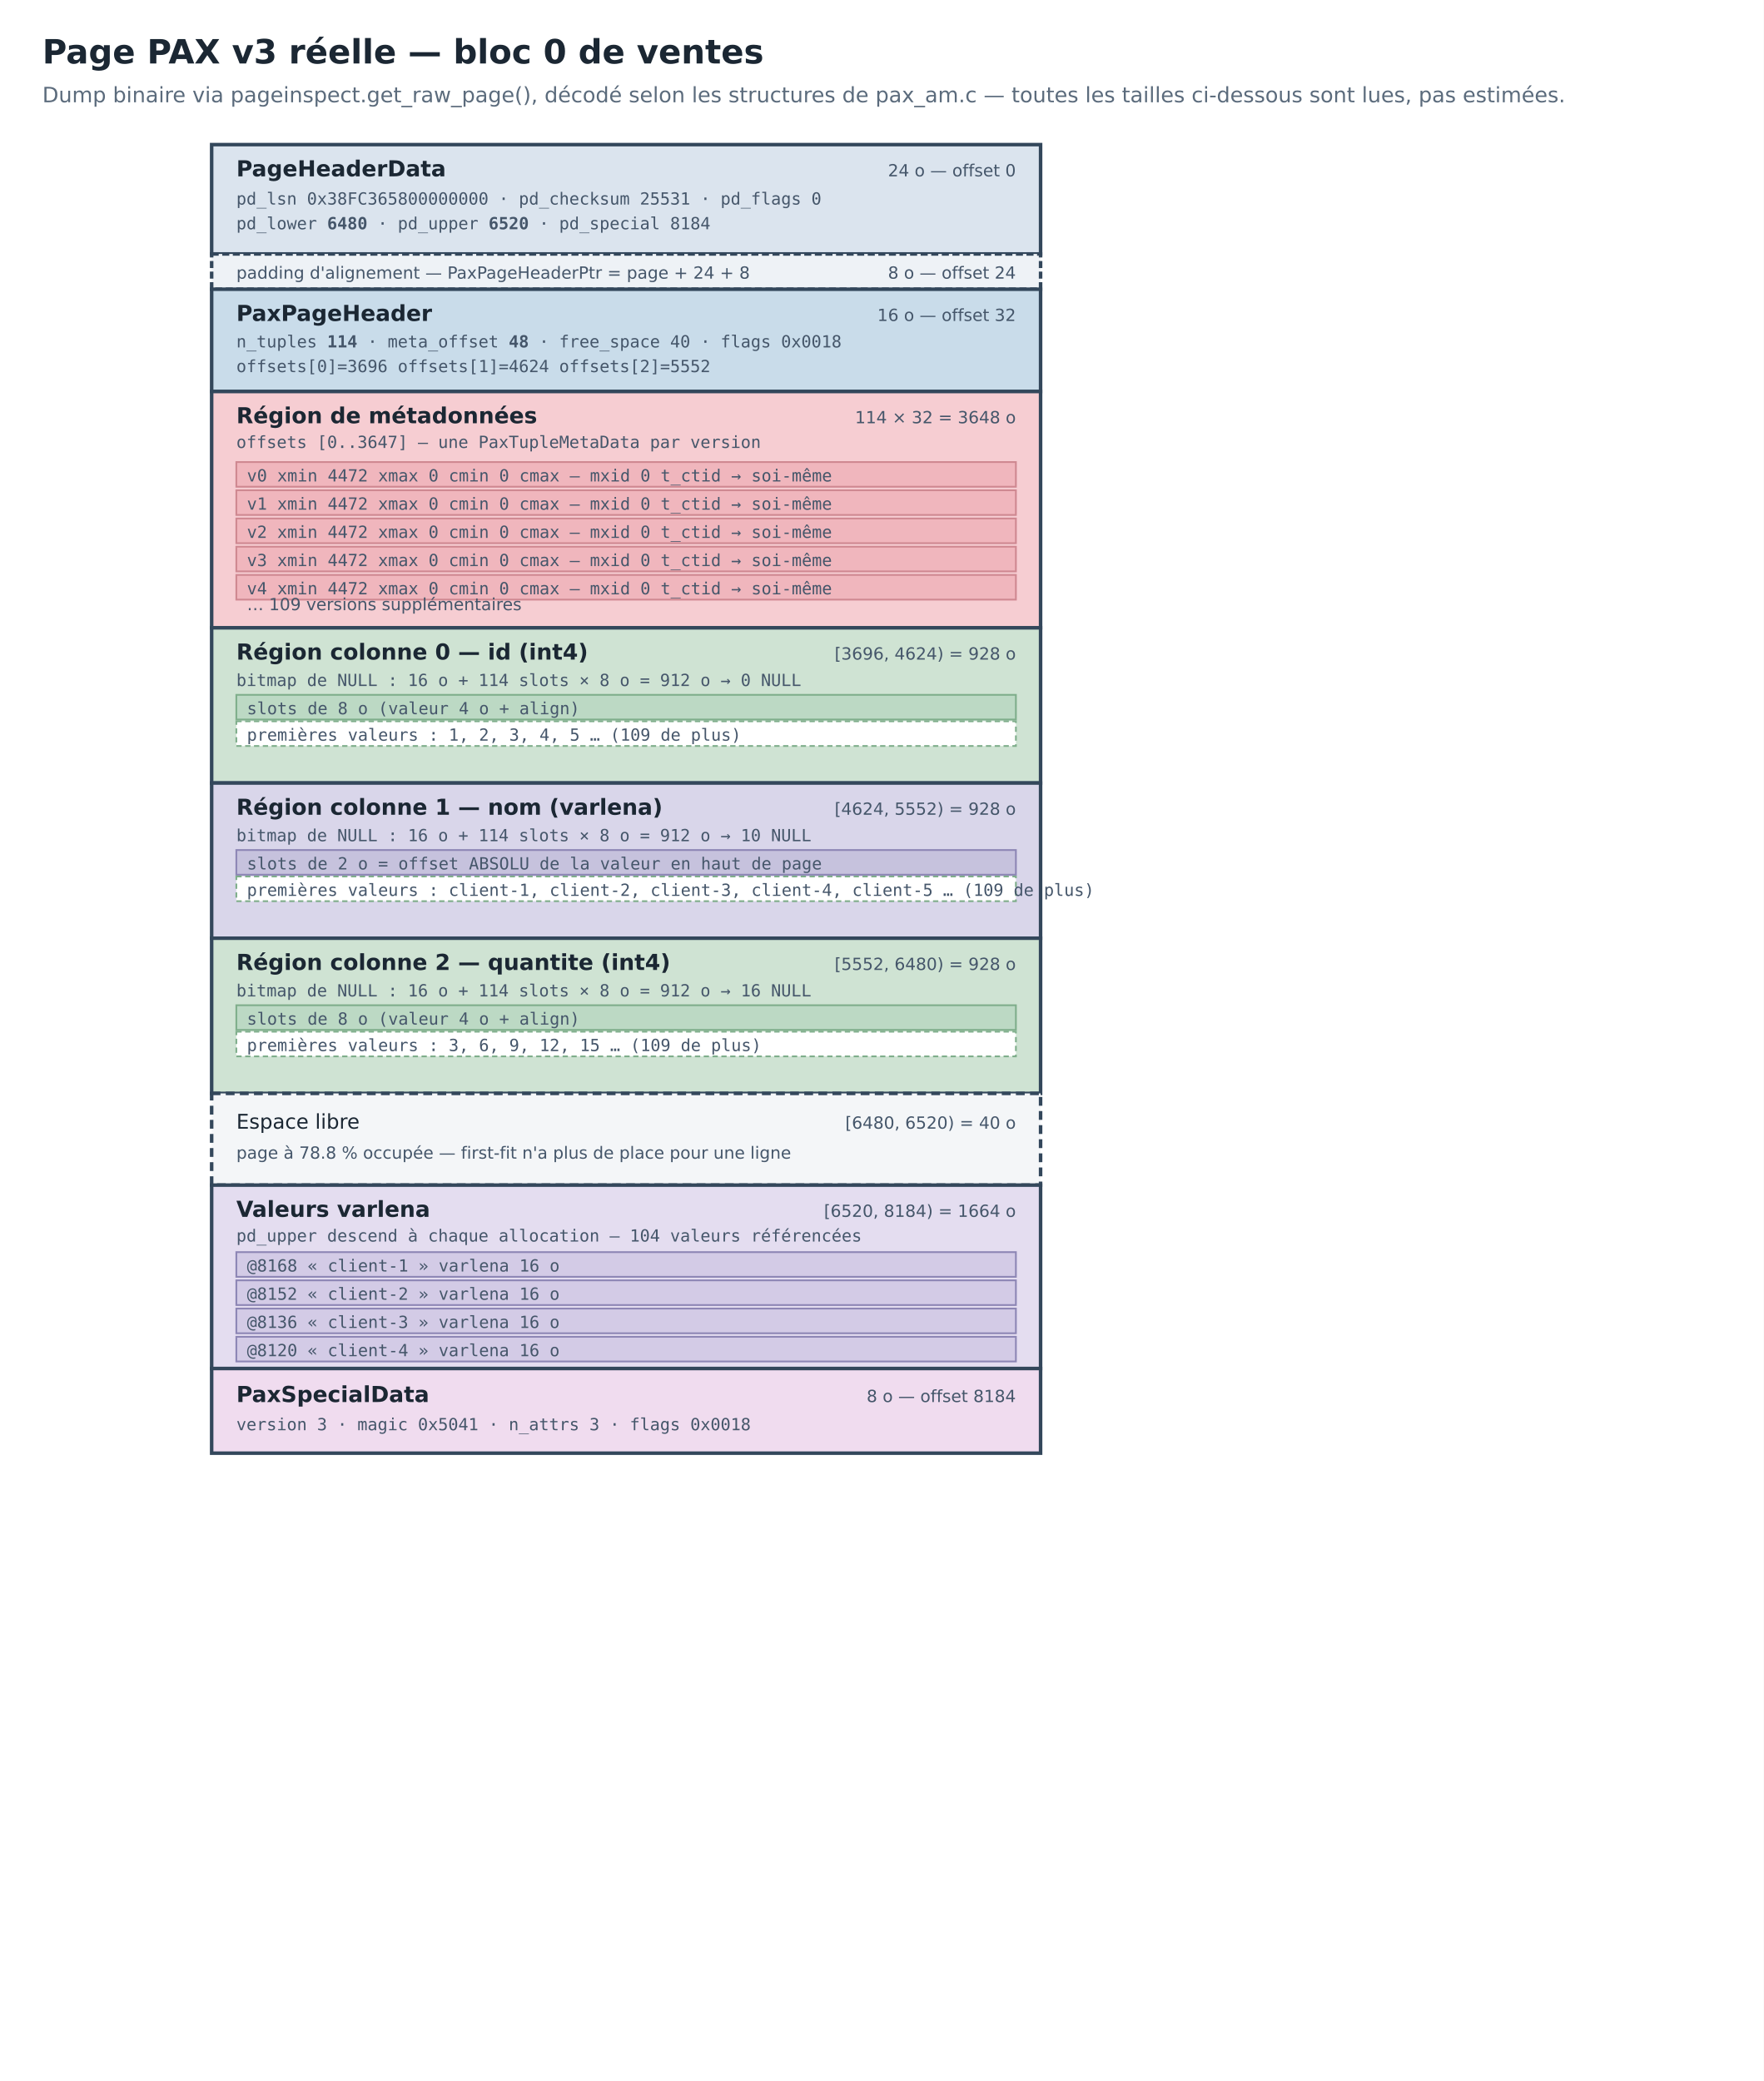
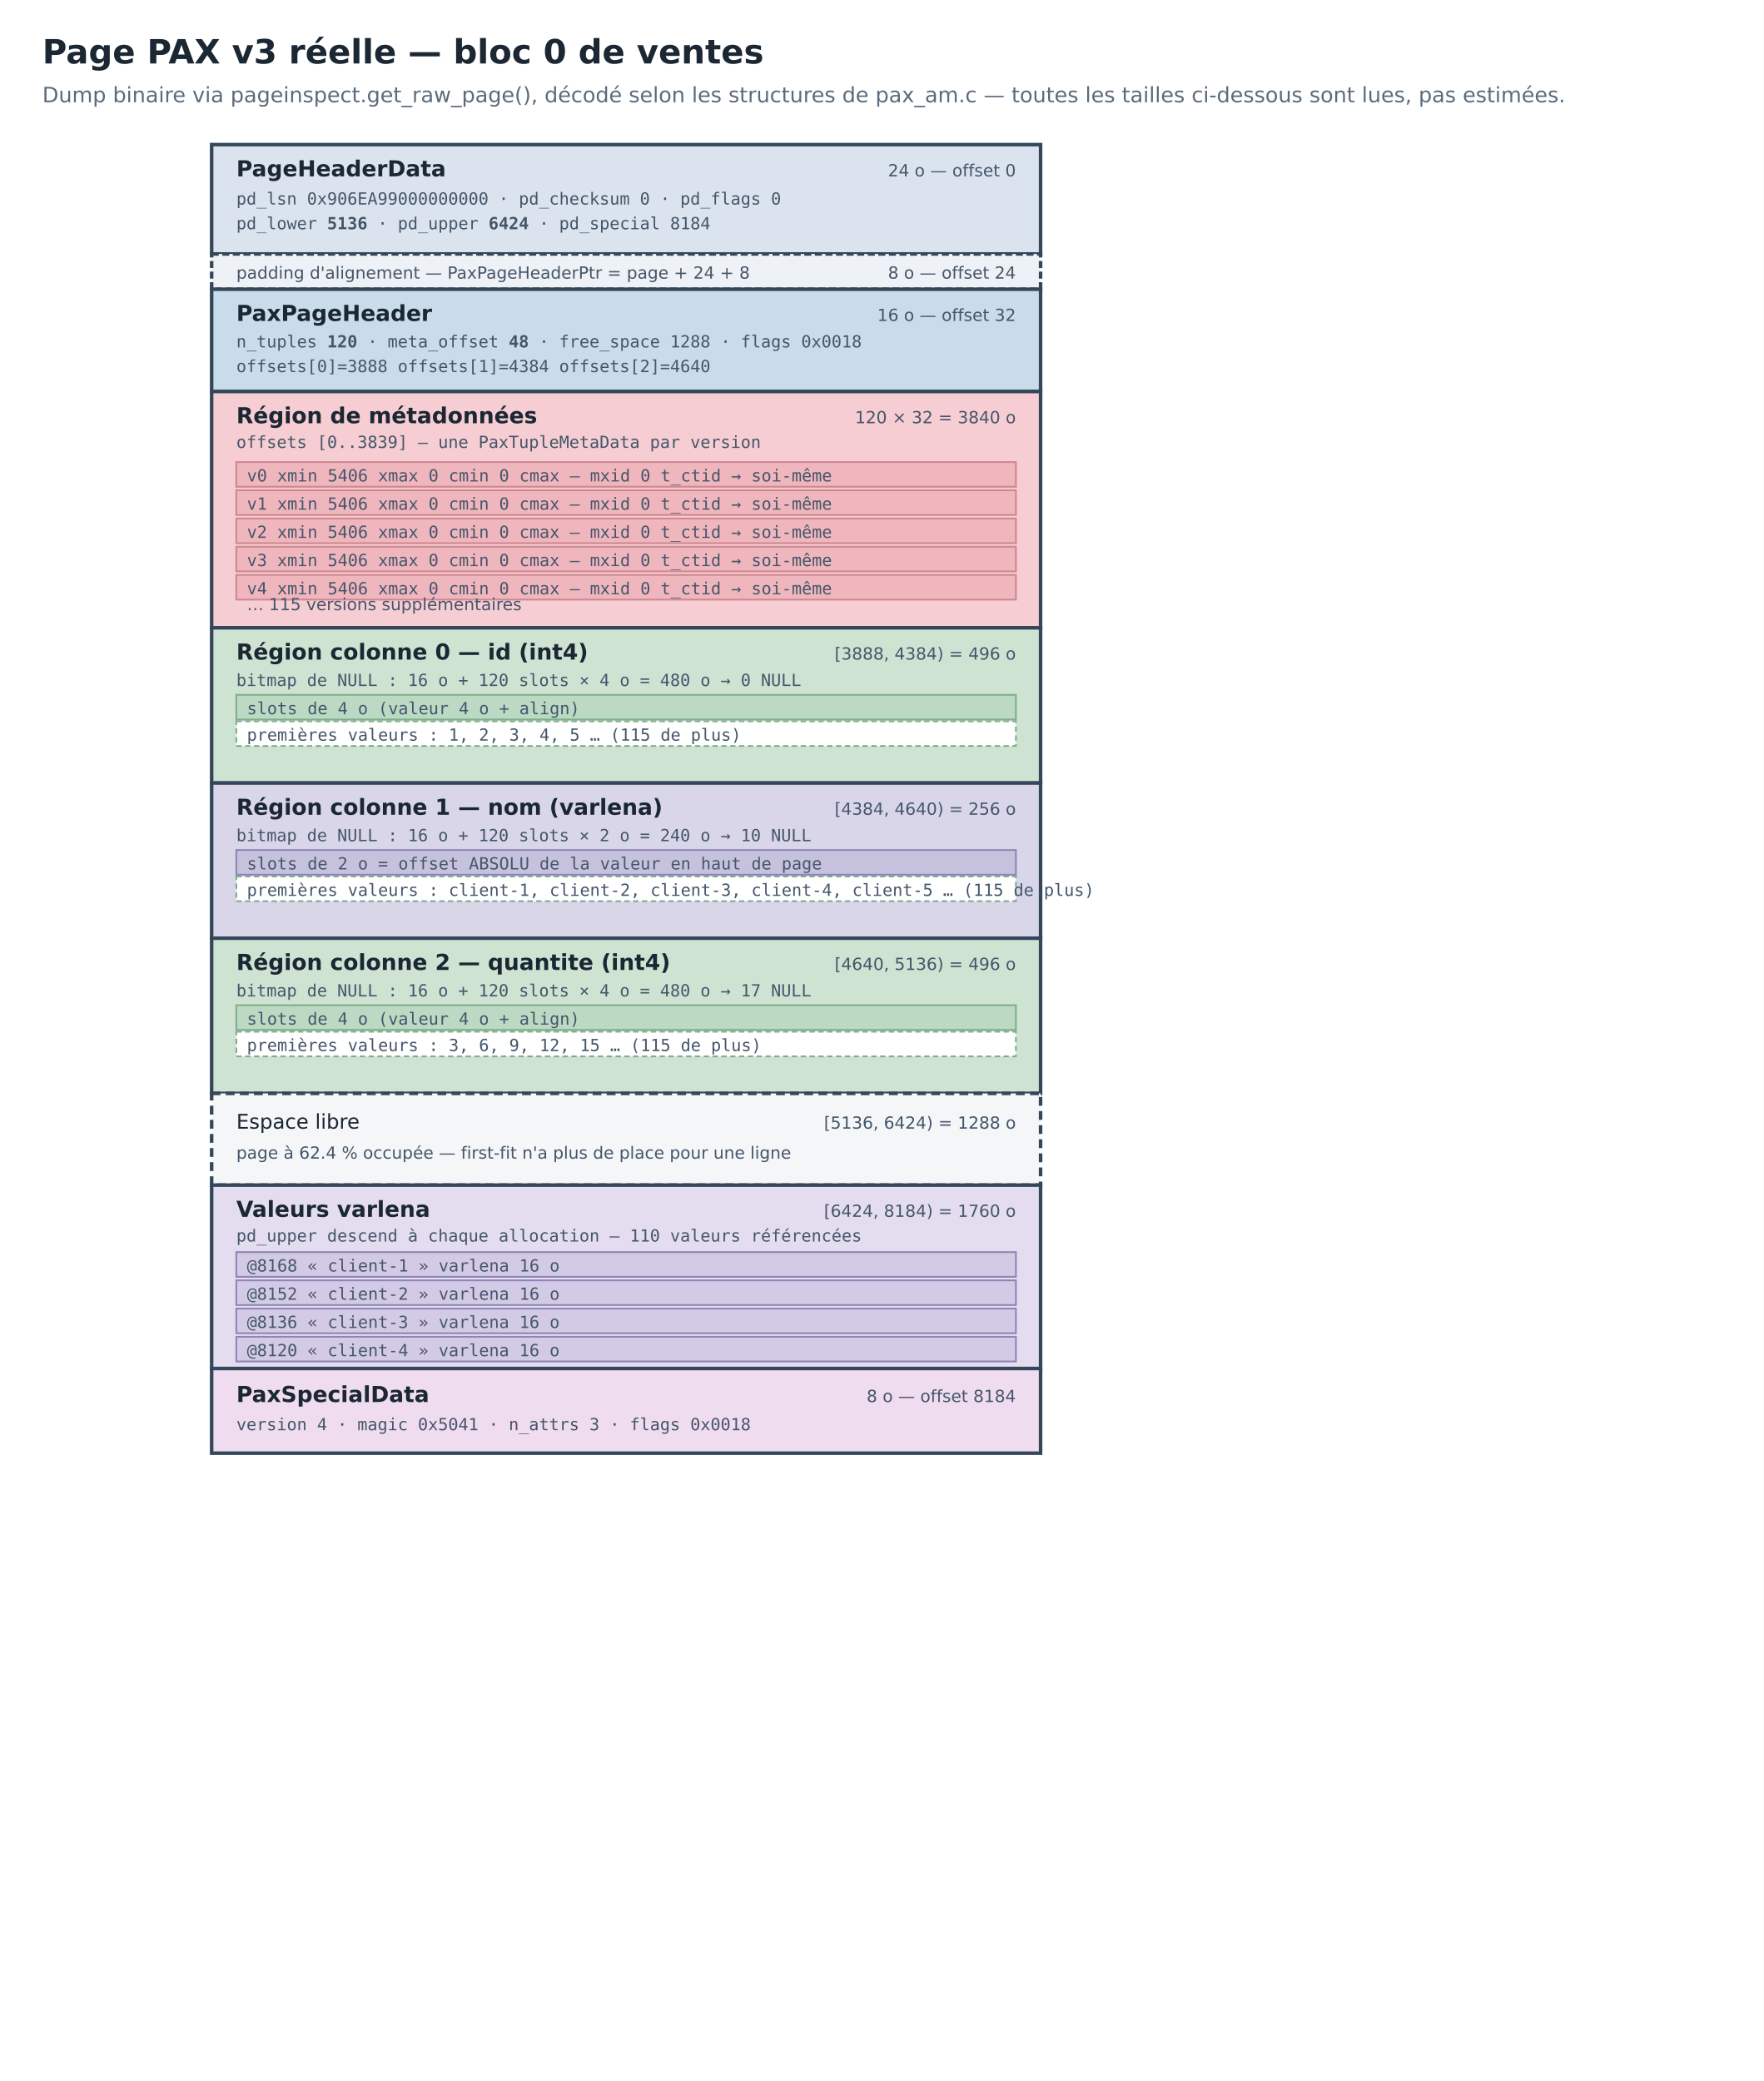
<svg xmlns="http://www.w3.org/2000/svg" width="1000" height="1180" viewBox="0 0 1000 1180" font-family="'DejaVu Sans',Helvetica,Arial,sans-serif">
  <style>.t{font-size:19px;font-weight:600;fill:#1b2733}.s{font-size:12px;fill:#5b6b7c}.b{font-size:12.5px;font-weight:600;fill:#1b2733}.l{font-size:11.5px;fill:#1b2733}.m{font-family:'DejaVu Sans Mono',Menlo,monospace}.z{font-size:9.5px;fill:#45566a}.zr{font-size:9.5px;fill:#45566a;text-anchor:end}.n{font-size:11px;fill:#45566a}.nb{font-size:12px;fill:#1b2733;font-weight:600}.f{stroke:#33475b;stroke-width:2}</style>
  <rect width="1000" height="1180" fill="#fff" />
  <text class="t" x="24" y="36">Page PAX v3 réelle — bloc 0 de ventes</text>
  <text class="s" x="24" y="58">Dump binaire via pageinspect.get_raw_page(), décodé selon les structures de pax_am.c — toutes les tailles ci-dessous sont lues, pas estimées.</text>
  <rect class="f" x="120" y="82" width="470" height="62" fill="#dbe4ee" />
  <text class="b" x="134" y="100">PageHeaderData</text>
  <text class="zr" x="576" y="100" text-anchor="end">24 o — offset 0</text>
-   <text class="z m" x="134" y="116">pd_lsn 0x38FC365800000000 · pd_checksum 25531 · pd_flags 0</text>
-   <text class="z m" x="134" y="130">pd_lower <tspan font-weight="600">6480</tspan> · pd_upper <tspan font-weight="600">6520</tspan> · pd_special 8184</text>
+   <text class="z m" x="134" y="116">pd_lsn 0x906EA99000000000 · pd_checksum 0 · pd_flags 0</text>
+   <text class="z m" x="134" y="130">pd_lower <tspan font-weight="600">5136</tspan> · pd_upper <tspan font-weight="600">6424</tspan> · pd_special 8184</text>
  <rect class="f" x="120" y="144" width="470" height="20" fill="#eef2f6" stroke-dasharray="4 2" />
  <text class="z" x="134" y="158">padding d'alignement — PaxPageHeaderPtr = page + 24 + 8</text>
  <text class="zr" x="576" y="158" text-anchor="end">8 o — offset 24</text>
  <rect class="f" x="120" y="164" width="470" height="58" fill="#c9dcea" />
  <text class="b" x="134" y="182">PaxPageHeader</text>
  <text class="zr" x="576" y="182" text-anchor="end">16 o — offset 32</text>
-   <text class="z m" x="134" y="197">n_tuples <tspan font-weight="600">114</tspan> · meta_offset <tspan font-weight="600">48</tspan> · free_space 40 · flags 0x0018</text>
-   <text class="z m" x="134" y="211">offsets[0]=3696  offsets[1]=4624  offsets[2]=5552</text>
+   <text class="z m" x="134" y="197">n_tuples <tspan font-weight="600">120</tspan> · meta_offset <tspan font-weight="600">48</tspan> · free_space 1288 · flags 0x0018</text>
+   <text class="z m" x="134" y="211">offsets[0]=3888  offsets[1]=4384  offsets[2]=4640</text>
  <rect class="f" x="120" y="222" width="470" height="134" fill="#f6cdd2" />
  <text class="b" x="134" y="240">Région de métadonnées</text>
-   <text class="zr" x="576" y="240" text-anchor="end">114 × 32 = 3648 o</text>
-   <text class="z m" x="134" y="254">offsets [0..3647] — une PaxTupleMetaData par version</text>
+   <text class="zr" x="576" y="240" text-anchor="end">120 × 32 = 3840 o</text>
+   <text class="z m" x="134" y="254">offsets [0..3839] — une PaxTupleMetaData par version</text>
  <rect x="134" y="262" width="442" height="14" fill="#f0b6bd" stroke="#cf8891" stroke-width="1" />
-   <text class="z m" x="140" y="273">v0  xmin 4472  xmax 0  cmin 0  cmax —  mxid 0  t_ctid → soi-même</text>
+   <text class="z m" x="140" y="273">v0  xmin 5406  xmax 0  cmin 0  cmax —  mxid 0  t_ctid → soi-même</text>
  <rect x="134" y="278" width="442" height="14" fill="#f0b6bd" stroke="#cf8891" stroke-width="1" />
-   <text class="z m" x="140" y="289">v1  xmin 4472  xmax 0  cmin 0  cmax —  mxid 0  t_ctid → soi-même</text>
+   <text class="z m" x="140" y="289">v1  xmin 5406  xmax 0  cmin 0  cmax —  mxid 0  t_ctid → soi-même</text>
  <rect x="134" y="294" width="442" height="14" fill="#f0b6bd" stroke="#cf8891" stroke-width="1" />
-   <text class="z m" x="140" y="305">v2  xmin 4472  xmax 0  cmin 0  cmax —  mxid 0  t_ctid → soi-même</text>
+   <text class="z m" x="140" y="305">v2  xmin 5406  xmax 0  cmin 0  cmax —  mxid 0  t_ctid → soi-même</text>
  <rect x="134" y="310" width="442" height="14" fill="#f0b6bd" stroke="#cf8891" stroke-width="1" />
-   <text class="z m" x="140" y="321">v3  xmin 4472  xmax 0  cmin 0  cmax —  mxid 0  t_ctid → soi-même</text>
+   <text class="z m" x="140" y="321">v3  xmin 5406  xmax 0  cmin 0  cmax —  mxid 0  t_ctid → soi-même</text>
  <rect x="134" y="326" width="442" height="14" fill="#f0b6bd" stroke="#cf8891" stroke-width="1" />
-   <text class="z m" x="140" y="337">v4  xmin 4472  xmax 0  cmin 0  cmax —  mxid 0  t_ctid → soi-même</text>
-   <text class="z" x="140" y="346">… 109 versions supplémentaires</text>
+   <text class="z m" x="140" y="337">v4  xmin 5406  xmax 0  cmin 0  cmax —  mxid 0  t_ctid → soi-même</text>
+   <text class="z" x="140" y="346">… 115 versions supplémentaires</text>
  <rect class="f" x="120" y="356" width="470" height="88" fill="#cfe3d3" />
  <text class="b" x="134" y="374">Région colonne 0 — id (int4)</text>
-   <text class="zr" x="576" y="374" text-anchor="end">[3696, 4624) = 928 o</text>
-   <text class="z m" x="134" y="389">bitmap de NULL : 16 o   +   114 slots × 8 o = 912 o   →   0 NULL</text>
+   <text class="zr" x="576" y="374" text-anchor="end">[3888, 4384) = 496 o</text>
+   <text class="z m" x="134" y="389">bitmap de NULL : 16 o   +   120 slots × 4 o = 480 o   →   0 NULL</text>
  <rect x="134" y="394" width="442" height="14" fill="#bcd9c4" stroke="#7fae8b" stroke-width="1" />
-   <text class="z m" x="140" y="405">slots de 8 o (valeur 4 o + align)</text>
+   <text class="z m" x="140" y="405">slots de 4 o (valeur 4 o + align)</text>
  <rect x="134" y="409" width="442" height="14" fill="#ffffff" stroke="#7fae8b" stroke-width="1" stroke-dasharray="3 2" />
-   <text class="z m" x="140" y="420">premières valeurs : 1, 2, 3, 4, 5   … (109 de plus)</text>
+   <text class="z m" x="140" y="420">premières valeurs : 1, 2, 3, 4, 5   … (115 de plus)</text>
  <rect class="f" x="120" y="444" width="470" height="88" fill="#d9d6ea" />
  <text class="b" x="134" y="462">Région colonne 1 — nom (varlena)</text>
-   <text class="zr" x="576" y="462" text-anchor="end">[4624, 5552) = 928 o</text>
-   <text class="z m" x="134" y="477">bitmap de NULL : 16 o   +   114 slots × 8 o = 912 o   →   10 NULL</text>
+   <text class="zr" x="576" y="462" text-anchor="end">[4384, 4640) = 256 o</text>
+   <text class="z m" x="134" y="477">bitmap de NULL : 16 o   +   120 slots × 2 o = 240 o   →   10 NULL</text>
  <rect x="134" y="482" width="442" height="14" fill="#c6c2dd" stroke="#8d86b5" stroke-width="1" />
  <text class="z m" x="140" y="493">slots de 2 o = offset ABSOLU de la valeur en haut de page</text>
  <rect x="134" y="497" width="442" height="14" fill="#ffffff" stroke="#7fae8b" stroke-width="1" stroke-dasharray="3 2" />
-   <text class="z m" x="140" y="508">premières valeurs : client-1, client-2, client-3, client-4, client-5   … (109 de plus)</text>
+   <text class="z m" x="140" y="508">premières valeurs : client-1, client-2, client-3, client-4, client-5   … (115 de plus)</text>
  <rect class="f" x="120" y="532" width="470" height="88" fill="#cfe3d3" />
  <text class="b" x="134" y="550">Région colonne 2 — quantite (int4)</text>
-   <text class="zr" x="576" y="550" text-anchor="end">[5552, 6480) = 928 o</text>
-   <text class="z m" x="134" y="565">bitmap de NULL : 16 o   +   114 slots × 8 o = 912 o   →   16 NULL</text>
+   <text class="zr" x="576" y="550" text-anchor="end">[4640, 5136) = 496 o</text>
+   <text class="z m" x="134" y="565">bitmap de NULL : 16 o   +   120 slots × 4 o = 480 o   →   17 NULL</text>
  <rect x="134" y="570" width="442" height="14" fill="#bcd9c4" stroke="#7fae8b" stroke-width="1" />
-   <text class="z m" x="140" y="581">slots de 8 o (valeur 4 o + align)</text>
+   <text class="z m" x="140" y="581">slots de 4 o (valeur 4 o + align)</text>
  <rect x="134" y="585" width="442" height="14" fill="#ffffff" stroke="#7fae8b" stroke-width="1" stroke-dasharray="3 2" />
-   <text class="z m" x="140" y="596">premières valeurs : 3, 6, 9, 12, 15   … (109 de plus)</text>
+   <text class="z m" x="140" y="596">premières valeurs : 3, 6, 9, 12, 15   … (115 de plus)</text>
  <rect class="f" x="120" y="620" width="470" height="52" fill="#f4f6f8" stroke-dasharray="5 3" />
  <text class="l" x="134" y="640">Espace libre</text>
-   <text class="zr" x="576" y="640" text-anchor="end">[6480, 6520) = 40 o</text>
-   <text class="z" x="134" y="657">page à 78.8 % occupée — first-fit n'a plus de place pour une ligne</text>
+   <text class="zr" x="576" y="640" text-anchor="end">[5136, 6424) = 1288 o</text>
+   <text class="z" x="134" y="657">page à 62.4 % occupée — first-fit n'a plus de place pour une ligne</text>
  <rect class="f" x="120" y="672" width="470" height="104" fill="#e4ddf0" />
  <text class="b" x="134" y="690">Valeurs varlena</text>
-   <text class="zr" x="576" y="690" text-anchor="end">[6520, 8184) = 1664 o</text>
-   <text class="z m" x="134" y="704">pd_upper descend à chaque allocation — 104 valeurs référencées</text>
+   <text class="zr" x="576" y="690" text-anchor="end">[6424, 8184) = 1760 o</text>
+   <text class="z m" x="134" y="704">pd_upper descend à chaque allocation — 110 valeurs référencées</text>
  <rect x="134" y="710" width="442" height="14" fill="#d3cbe6" stroke="#8d86b5" stroke-width="1" />
  <text class="z m" x="140" y="721">@8168  « client-1 »  varlena 16 o</text>
  <rect x="134" y="726" width="442" height="14" fill="#d3cbe6" stroke="#8d86b5" stroke-width="1" />
  <text class="z m" x="140" y="737">@8152  « client-2 »  varlena 16 o</text>
  <rect x="134" y="742" width="442" height="14" fill="#d3cbe6" stroke="#8d86b5" stroke-width="1" />
  <text class="z m" x="140" y="753">@8136  « client-3 »  varlena 16 o</text>
  <rect x="134" y="758" width="442" height="14" fill="#d3cbe6" stroke="#8d86b5" stroke-width="1" />
  <text class="z m" x="140" y="769">@8120  « client-4 »  varlena 16 o</text>
  <rect class="f" x="120" y="776" width="470" height="48" fill="#f0dcef" />
  <text class="b" x="134" y="795">PaxSpecialData</text>
  <text class="zr" x="576" y="795" text-anchor="end">8 o — offset 8184</text>
-   <text class="z m" x="134" y="811">version 3 · magic 0x5041 · n_attrs 3 · flags 0x0018</text>
+   <text class="z m" x="134" y="811">version 4 · magic 0x5041 · n_attrs 3 · flags 0x0018</text>
</svg>
